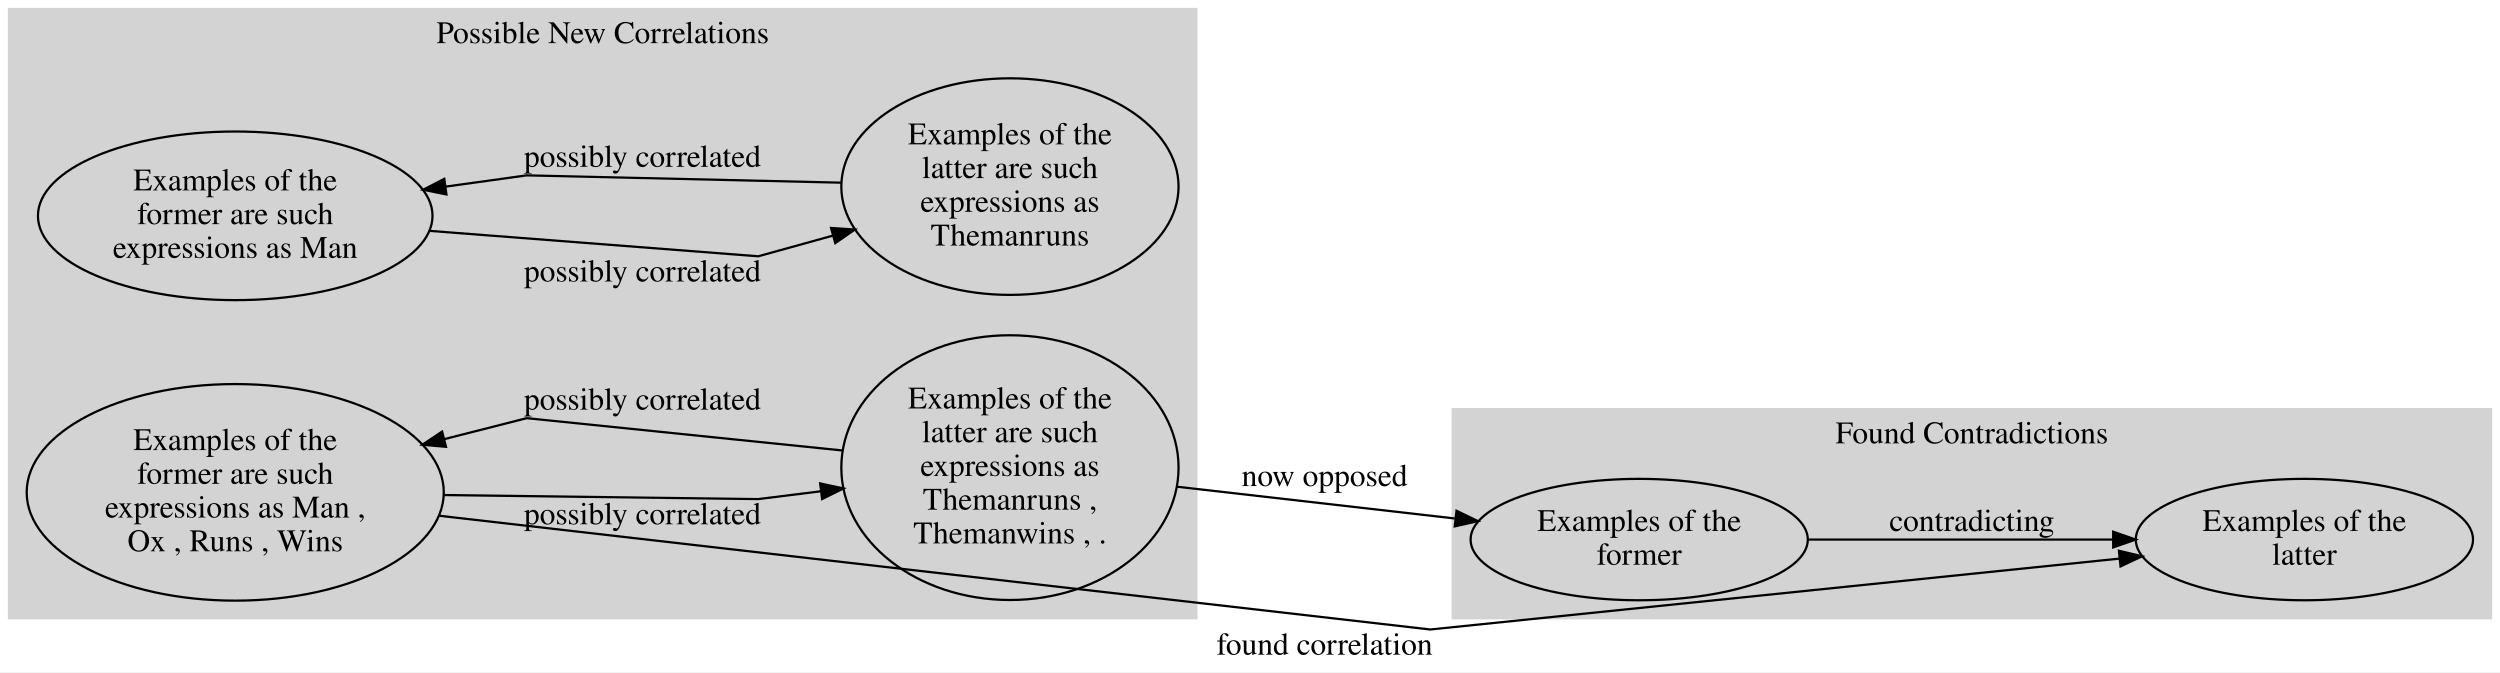
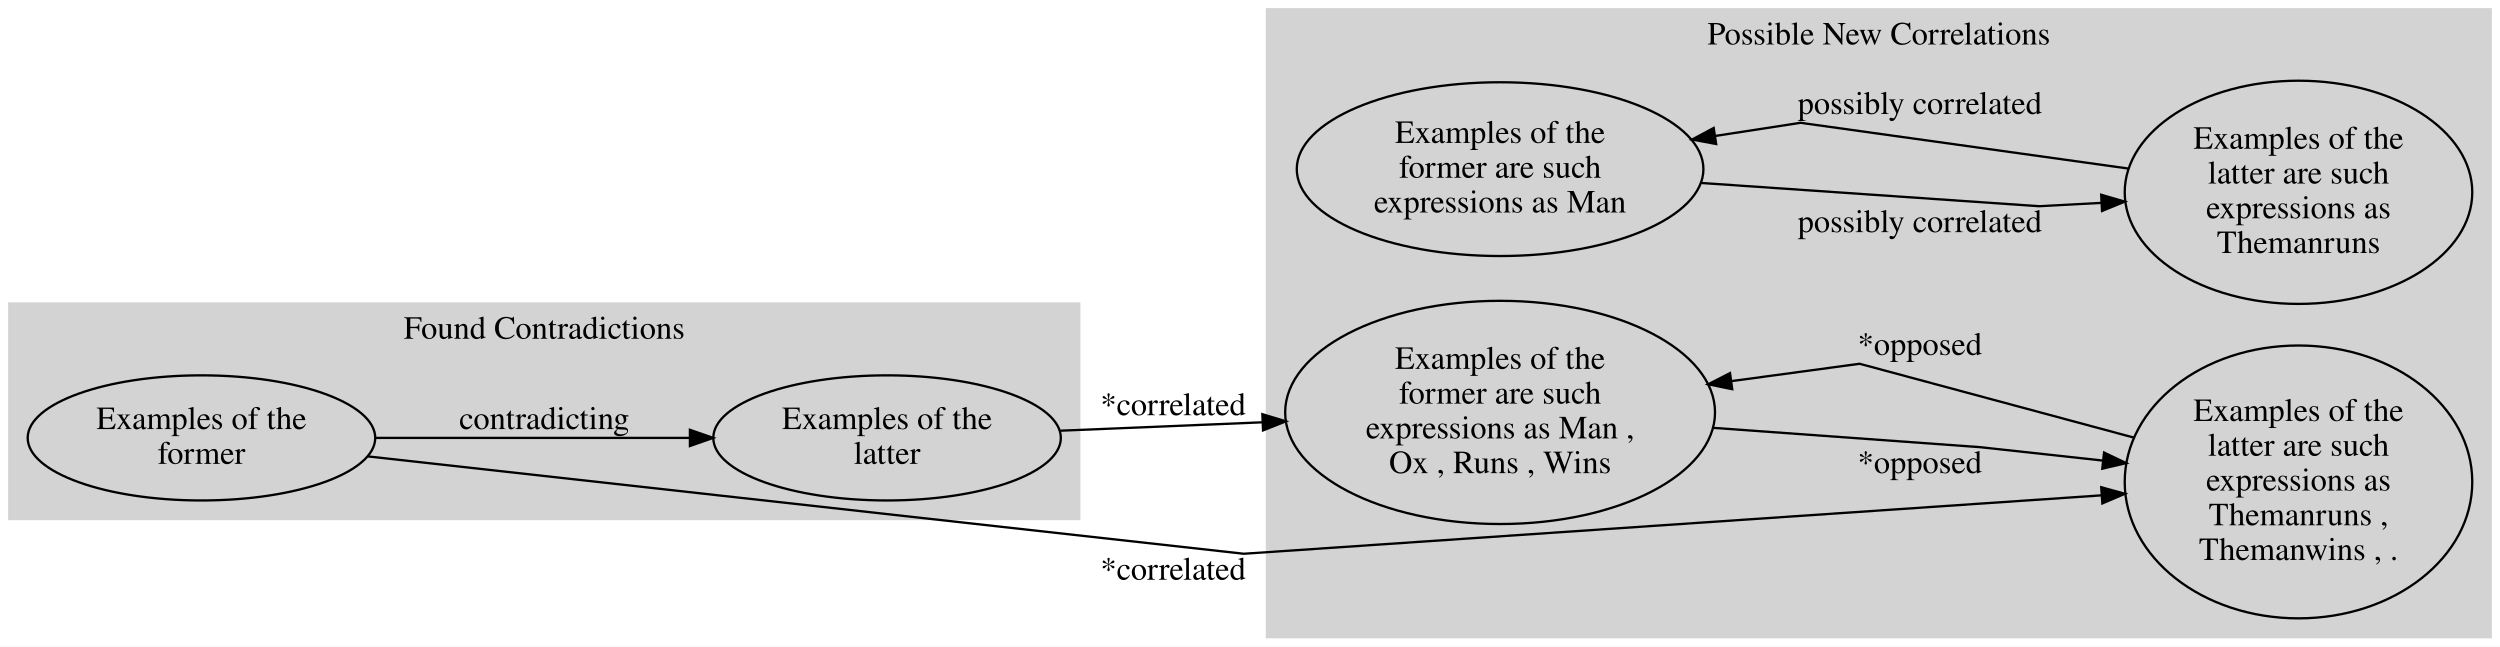
- <svg xmlns="http://www.w3.org/2000/svg" width="1112pt" height="299pt" viewBox="0.00 0.00 1112.00 299.00">
-   <g id="graph0" class="graph" transform="scale(1 1) rotate(0) translate(4 295)">
-     <polygon fill="#ffffff" stroke="transparent" points="-4,4 -4,-295 1108,-295 1108,4 -4,4" />
+ <svg xmlns="http://www.w3.org/2000/svg" width="1079pt" height="279pt" viewBox="0.00 0.00 1079.00 279.00">
+   <g id="graph0" class="graph" transform="scale(1 1) rotate(0) translate(4 275)">
+     <polygon fill="#ffffff" stroke="transparent" points="-4,4 -4,-275 1075,-275 1075,4 -4,4" />
    <g id="clust1" class="cluster">
-       <polygon fill="#d3d3d3" stroke="#d3d3d3" points="0,-20 0,-291 528.17,-291 528.17,-20 0,-20" />
-       <text text-anchor="middle" x="264.08" y="-275.8" font-family="Times,serif" font-size="14.00" fill="#000000">Possible New Correlations</text>
+       <polygon fill="#d3d3d3" stroke="#d3d3d3" points="0,-51 0,-144 461.81,-144 461.81,-51 0,-51" />
+       <text text-anchor="middle" x="230.91" y="-128.8" font-family="Times,serif" font-size="14.00" fill="#000000">Found Contradictions</text>
    </g>
    <g id="clust2" class="cluster">
-       <polygon fill="#d3d3d3" stroke="#d3d3d3" points="642.17,-20 642.17,-113 1104,-113 1104,-20 642.17,-20" />
-       <text text-anchor="middle" x="873.08" y="-97.8" font-family="Times,serif" font-size="14.00" fill="#000000">Found Contradictions</text>
+       <polygon fill="#d3d3d3" stroke="#d3d3d3" points="542.81,0 542.81,-271 1071,-271 1071,0 542.81,0" />
+       <text text-anchor="middle" x="806.9" y="-255.8" font-family="Times,serif" font-size="14.00" fill="#000000">Possible New Correlations</text>
    </g>
    <g id="node1" class="node">
-       <ellipse fill="none" stroke="#000000" cx="100.63" cy="-199" rx="87.754" ry="37.5" />
-       <text text-anchor="middle" x="100.63" y="-210.3" font-family="Times,serif" font-size="14.00" fill="#000000">Examples of the</text>
-       <text text-anchor="middle" x="100.63" y="-195.3" font-family="Times,serif" font-size="14.00" fill="#000000">former are such</text>
-       <text text-anchor="middle" x="100.63" y="-180.3" font-family="Times,serif" font-size="14.00" fill="#000000">expressions as Man</text>
+       <ellipse fill="none" stroke="#000000" cx="82.953" cy="-86" rx="75" ry="27" />
+       <text text-anchor="middle" x="82.953" y="-89.8" font-family="Times,serif" font-size="14.00" fill="#000000">Examples of the</text>
+       <text text-anchor="middle" x="82.953" y="-74.8" font-family="Times,serif" font-size="14.00" fill="#000000">former</text>
    </g>
    <g id="node2" class="node">
-       <ellipse fill="none" stroke="#000000" cx="445.22" cy="-212" rx="75" ry="48.167" />
-       <text text-anchor="middle" x="445.22" y="-230.8" font-family="Times,serif" font-size="14.00" fill="#000000">Examples of the</text>
-       <text text-anchor="middle" x="445.22" y="-215.8" font-family="Times,serif" font-size="14.00" fill="#000000">latter are such</text>
-       <text text-anchor="middle" x="445.22" y="-200.8" font-family="Times,serif" font-size="14.00" fill="#000000">expressions as</text>
-       <text text-anchor="middle" x="445.22" y="-185.8" font-family="Times,serif" font-size="14.00" fill="#000000">Themanruns</text>
+       <ellipse fill="none" stroke="#000000" cx="378.86" cy="-86" rx="75" ry="27" />
+       <text text-anchor="middle" x="378.86" y="-89.8" font-family="Times,serif" font-size="14.00" fill="#000000">Examples of the</text>
+       <text text-anchor="middle" x="378.86" y="-74.8" font-family="Times,serif" font-size="14.00" fill="#000000">latter</text>
    </g>
    <g id="edge1" class="edge">
-       <path fill="none" stroke="#000000" d="M186.92,-192.32C253.13,-187.2 333.26,-181 333.26,-181 333.26,-181 347.84,-185.04 366.48,-190.2" />
-       <polygon fill="#000000" stroke="#000000" points="365.659,-193.604 376.23,-192.9 367.527,-186.858 365.659,-193.604" />
-       <text text-anchor="middle" x="281.76" y="-169.8" font-family="Times,serif" font-size="14.00" fill="#000000">possibly correlated</text>
+       <path fill="none" stroke="#000000" d="M157.94,-86C178.33,-86 194.91,-86 194.91,-86 194.91,-86 245.46,-86 293.57,-86" />
+       <polygon fill="#000000" stroke="#000000" points="293.77,-89.5 303.77,-86 293.77,-82.5 293.77,-89.5" />
+       <text text-anchor="middle" x="230.91" y="-89.8" font-family="Times,serif" font-size="14.00" fill="#000000">contradicting</text>
+     </g>
+     <g id="node6" class="node">
+       <ellipse fill="none" stroke="#000000" cx="988.03" cy="-67" rx="75" ry="58.88" />
+       <text text-anchor="middle" x="988.03" y="-93.3" font-family="Times,serif" font-size="14.00" fill="#000000">Examples of the</text>
+       <text text-anchor="middle" x="988.03" y="-78.3" font-family="Times,serif" font-size="14.00" fill="#000000">latter are such</text>
+       <text text-anchor="middle" x="988.03" y="-63.3" font-family="Times,serif" font-size="14.00" fill="#000000">expressions as</text>
+       <text text-anchor="middle" x="988.03" y="-48.3" font-family="Times,serif" font-size="14.00" fill="#000000">Themanruns ,</text>
+       <text text-anchor="middle" x="988.03" y="-33.3" font-family="Times,serif" font-size="14.00" fill="#000000">Themanwins , .</text>
+     </g>
+     <g id="edge6" class="edge">
+       <path fill="none" stroke="#000000" d="M154.73,-78.022C281.74,-63.906 532.81,-36 532.81,-36 532.81,-36 771.31,-52.241 903.04,-61.212" />
+       <polygon fill="#000000" stroke="#000000" points="902.895,-64.71 913.11,-61.898 903.371,-57.726 902.895,-64.71" />
+       <text text-anchor="middle" x="502.31" y="-24.8" font-family="Times,serif" font-size="14.00" fill="#000000">*correlated</text>
+     </g>
+     <g id="node5" class="node">
+       <ellipse fill="none" stroke="#000000" cx="643.44" cy="-97" rx="92.762" ry="48.167" />
+       <text text-anchor="middle" x="643.44" y="-115.8" font-family="Times,serif" font-size="14.00" fill="#000000">Examples of the</text>
+       <text text-anchor="middle" x="643.44" y="-100.8" font-family="Times,serif" font-size="14.00" fill="#000000">former are such</text>
+       <text text-anchor="middle" x="643.44" y="-85.8" font-family="Times,serif" font-size="14.00" fill="#000000">expressions as Man ,</text>
+       <text text-anchor="middle" x="643.44" y="-70.8" font-family="Times,serif" font-size="14.00" fill="#000000">Ox , Runs , Wins</text>
+     </g>
+     <g id="edge7" class="edge">
+       <path fill="none" stroke="#000000" d="M453.62,-89.108C480.68,-90.233 511.74,-91.524 540.79,-92.73" />
+       <polygon fill="#000000" stroke="#000000" points="540.831,-96.235 550.97,-93.16 541.127,-89.241 540.831,-96.235" />
+       <text text-anchor="middle" x="502.31" y="-95.8" font-family="Times,serif" font-size="14.00" fill="#000000">*correlated</text>
+     </g>
+     <g id="node3" class="node">
+       <ellipse fill="none" stroke="#000000" cx="643.44" cy="-202" rx="87.754" ry="37.5" />
+       <text text-anchor="middle" x="643.44" y="-213.3" font-family="Times,serif" font-size="14.00" fill="#000000">Examples of the</text>
+       <text text-anchor="middle" x="643.44" y="-198.3" font-family="Times,serif" font-size="14.00" fill="#000000">former are such</text>
+       <text text-anchor="middle" x="643.44" y="-183.3" font-family="Times,serif" font-size="14.00" fill="#000000">expressions as Man</text>
+     </g>
+     <g id="node4" class="node">
+       <ellipse fill="none" stroke="#000000" cx="988.03" cy="-192" rx="75" ry="48.167" />
+       <text text-anchor="middle" x="988.03" y="-210.8" font-family="Times,serif" font-size="14.00" fill="#000000">Examples of the</text>
+       <text text-anchor="middle" x="988.03" y="-195.8" font-family="Times,serif" font-size="14.00" fill="#000000">latter are such</text>
+       <text text-anchor="middle" x="988.03" y="-180.8" font-family="Times,serif" font-size="14.00" fill="#000000">expressions as</text>
+       <text text-anchor="middle" x="988.03" y="-165.8" font-family="Times,serif" font-size="14.00" fill="#000000">Themanruns</text>
    </g>
    <g id="edge2" class="edge">
-       <path fill="none" stroke="#000000" d="M370.04,-213.75C308.05,-215.19 230.26,-217 230.26,-217 230.26,-217 214.62,-214.83 194.21,-211.99" />
-       <polygon fill="#000000" stroke="#000000" points="194.576,-208.507 184.19,-210.6 193.614,-215.441 194.576,-208.507" />
-       <text text-anchor="middle" x="281.76" y="-220.8" font-family="Times,serif" font-size="14.00" fill="#000000">possibly correlated</text>
-     </g>
-     <g id="node3" class="node">
-       <ellipse fill="none" stroke="#000000" cx="100.63" cy="-76" rx="92.762" ry="48.167" />
-       <text text-anchor="middle" x="100.63" y="-94.8" font-family="Times,serif" font-size="14.00" fill="#000000">Examples of the</text>
-       <text text-anchor="middle" x="100.63" y="-79.8" font-family="Times,serif" font-size="14.00" fill="#000000">former are such</text>
-       <text text-anchor="middle" x="100.63" y="-64.8" font-family="Times,serif" font-size="14.00" fill="#000000">expressions as Man ,</text>
-       <text text-anchor="middle" x="100.63" y="-49.8" font-family="Times,serif" font-size="14.00" fill="#000000">Ox , Runs , Wins</text>
-     </g>
-     <g id="node4" class="node">
-       <ellipse fill="none" stroke="#000000" cx="445.22" cy="-87" rx="75" ry="58.88" />
-       <text text-anchor="middle" x="445.22" y="-113.3" font-family="Times,serif" font-size="14.00" fill="#000000">Examples of the</text>
-       <text text-anchor="middle" x="445.22" y="-98.3" font-family="Times,serif" font-size="14.00" fill="#000000">latter are such</text>
-       <text text-anchor="middle" x="445.22" y="-83.3" font-family="Times,serif" font-size="14.00" fill="#000000">expressions as</text>
-       <text text-anchor="middle" x="445.22" y="-68.3" font-family="Times,serif" font-size="14.00" fill="#000000">Themanruns ,</text>
-       <text text-anchor="middle" x="445.22" y="-53.3" font-family="Times,serif" font-size="14.00" fill="#000000">Themanwins , .</text>
+       <path fill="none" stroke="#000000" d="M730.07,-196.04C796.21,-191.49 876.08,-186 876.08,-186 876.08,-186 887.44,-186.61 902.93,-187.44" />
+       <polygon fill="#000000" stroke="#000000" points="902.867,-190.942 913.04,-187.98 903.241,-183.952 902.867,-190.942" />
+       <text text-anchor="middle" x="824.58" y="-174.8" font-family="Times,serif" font-size="14.00" fill="#000000">possibly correlated</text>
    </g>
    <g id="edge3" class="edge">
-       <path fill="none" stroke="#000000" d="M193.24,-74.806C258.11,-73.969 333.26,-73 333.26,-73 333.26,-73 344.98,-74.465 360.83,-76.447" />
-       <polygon fill="#000000" stroke="#000000" points="360.803,-79.971 371.16,-77.74 361.672,-73.025 360.803,-79.971" />
-       <text text-anchor="middle" x="281.76" y="-61.8" font-family="Times,serif" font-size="14.00" fill="#000000">possibly correlated</text>
-     </g>
-     <g id="node6" class="node">
-       <ellipse fill="none" stroke="#000000" cx="1021" cy="-55" rx="75" ry="27" />
-       <text text-anchor="middle" x="1021" y="-58.8" font-family="Times,serif" font-size="14.00" fill="#000000">Examples of the</text>
-       <text text-anchor="middle" x="1021" y="-43.8" font-family="Times,serif" font-size="14.00" fill="#000000">latter</text>
-     </g>
-     <g id="edge6" class="edge">
-       <path fill="none" stroke="#000000" d="M191.1,-65.618C342.83,-48.205 632.17,-15 632.17,-15 632.17,-15 824.55,-34.79 938.69,-46.53" />
-       <polygon fill="#000000" stroke="#000000" points="938.494,-50.028 948.8,-47.57 939.211,-43.065 938.494,-50.028" />
-       <text text-anchor="middle" x="585.17" y="-3.8" font-family="Times,serif" font-size="14.00" fill="#000000">found correlation</text>
+       <path fill="none" stroke="#000000" d="M914.66,-202.24C852.38,-210.93 773.08,-222 773.08,-222 773.08,-222 757.13,-219.54 736.43,-216.35" />
+       <polygon fill="#000000" stroke="#000000" points="736.697,-212.85 726.28,-214.78 735.627,-219.768 736.697,-212.85" />
+       <text text-anchor="middle" x="824.58" y="-225.8" font-family="Times,serif" font-size="14.00" fill="#000000">possibly correlated</text>
    </g>
    <g id="edge4" class="edge">
-       <path fill="none" stroke="#000000" d="M370.64,-94.633C308.55,-100.99 230.26,-109 230.26,-109 230.26,-109 214.33,-104.94 193.63,-99.675" />
-       <polygon fill="#000000" stroke="#000000" points="194.385,-96.255 183.83,-97.179 192.657,-103.039 194.385,-96.255" />
-       <text text-anchor="middle" x="281.76" y="-112.8" font-family="Times,serif" font-size="14.00" fill="#000000">possibly correlated</text>
-     </g>
-     <g id="node5" class="node">
-       <ellipse fill="none" stroke="#000000" cx="725.12" cy="-55" rx="75" ry="27" />
-       <text text-anchor="middle" x="725.12" y="-58.8" font-family="Times,serif" font-size="14.00" fill="#000000">Examples of the</text>
-       <text text-anchor="middle" x="725.12" y="-43.8" font-family="Times,serif" font-size="14.00" fill="#000000">former</text>
-     </g>
-     <g id="edge7" class="edge">
-       <path fill="none" stroke="#000000" d="M519.49,-78.509C557.55,-74.157 603.99,-68.848 643.1,-64.377" />
-       <polygon fill="#000000" stroke="#000000" points="643.862,-67.813 653.4,-63.199 643.067,-60.858 643.862,-67.813" />
-       <text text-anchor="middle" x="585.17" y="-78.8" font-family="Times,serif" font-size="14.00" fill="#000000">now opposed</text>
+       <path fill="none" stroke="#000000" d="M735.2,-90.355C790.6,-86.343 850.58,-82 850.58,-82 850.58,-82 875.15,-79.319 903.51,-76.223" />
+       <polygon fill="#000000" stroke="#000000" points="904.108,-79.679 913.67,-75.115 903.35,-72.72 904.108,-79.679" />
+       <text text-anchor="middle" x="824.58" y="-70.8" font-family="Times,serif" font-size="14.00" fill="#000000">*opposed</text>
    </g>
    <g id="edge5" class="edge">
-       <path fill="none" stroke="#000000" d="M800.11,-55C820.5,-55 837.08,-55 837.08,-55 837.08,-55 887.63,-55 935.73,-55" />
-       <polygon fill="#000000" stroke="#000000" points="935.94,-58.5 945.94,-55 935.94,-51.5 935.94,-58.5" />
-       <text text-anchor="middle" x="873.08" y="-58.8" font-family="Times,serif" font-size="14.00" fill="#000000">contradicting</text>
+       <path fill="none" stroke="#000000" d="M916.94,-86.136C863.19,-100.61 798.58,-118 798.58,-118 798.58,-118 773.31,-114.58 743.17,-110.5" />
+       <polygon fill="#000000" stroke="#000000" points="743.62,-107.029 733.24,-109.15 742.677,-113.965 743.62,-107.029" />
+       <text text-anchor="middle" x="824.58" y="-121.8" font-family="Times,serif" font-size="14.00" fill="#000000">*opposed</text>
    </g>
  </g>
</svg>
